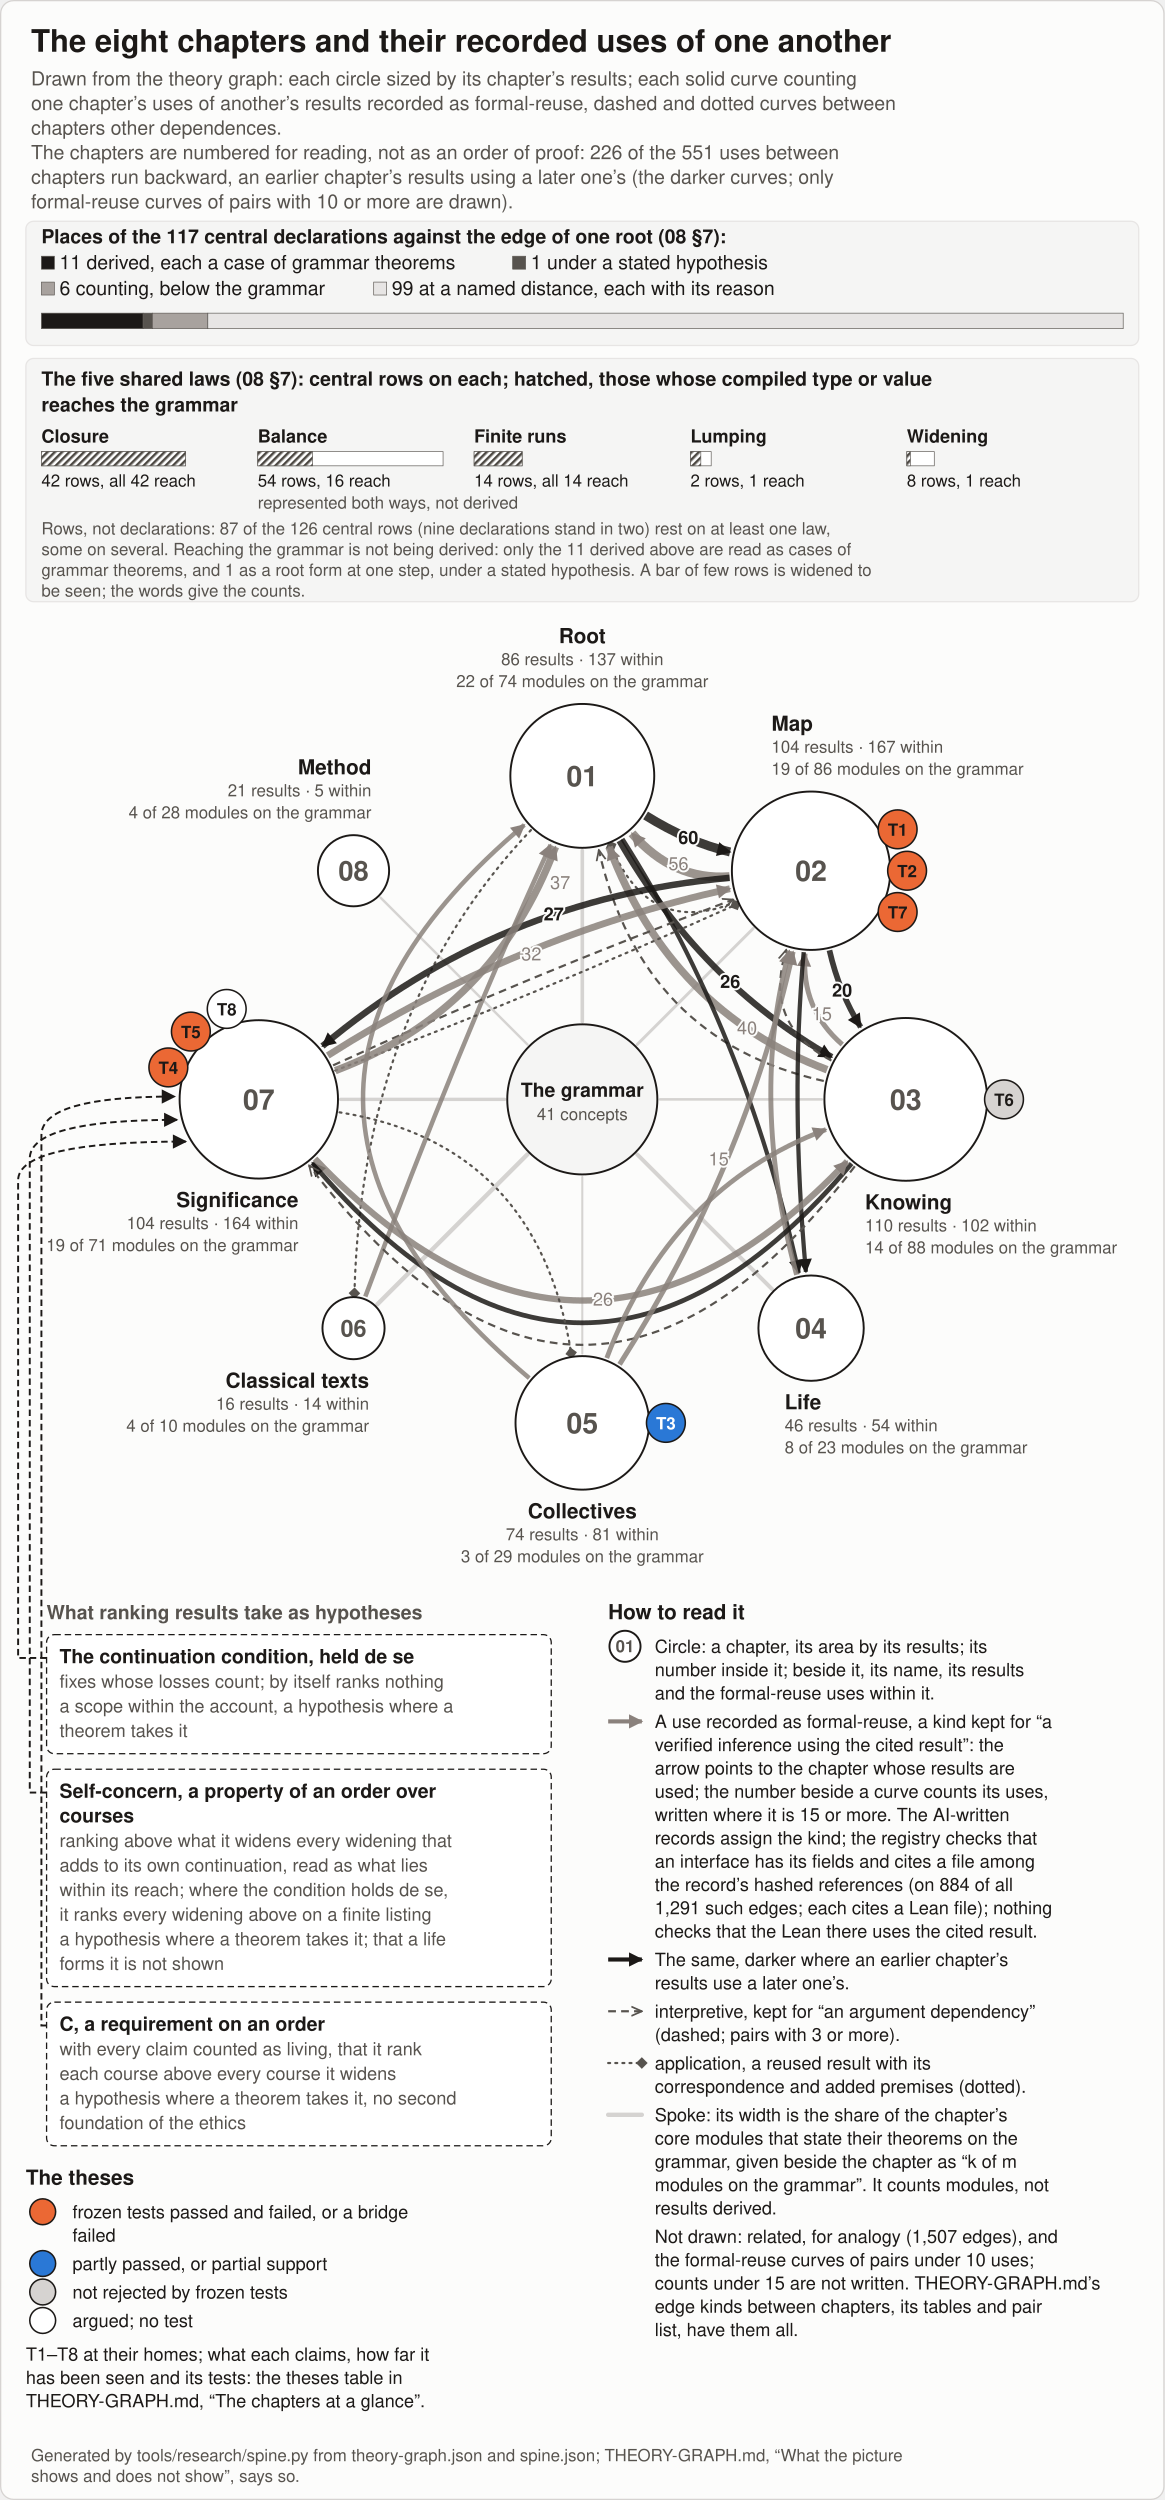
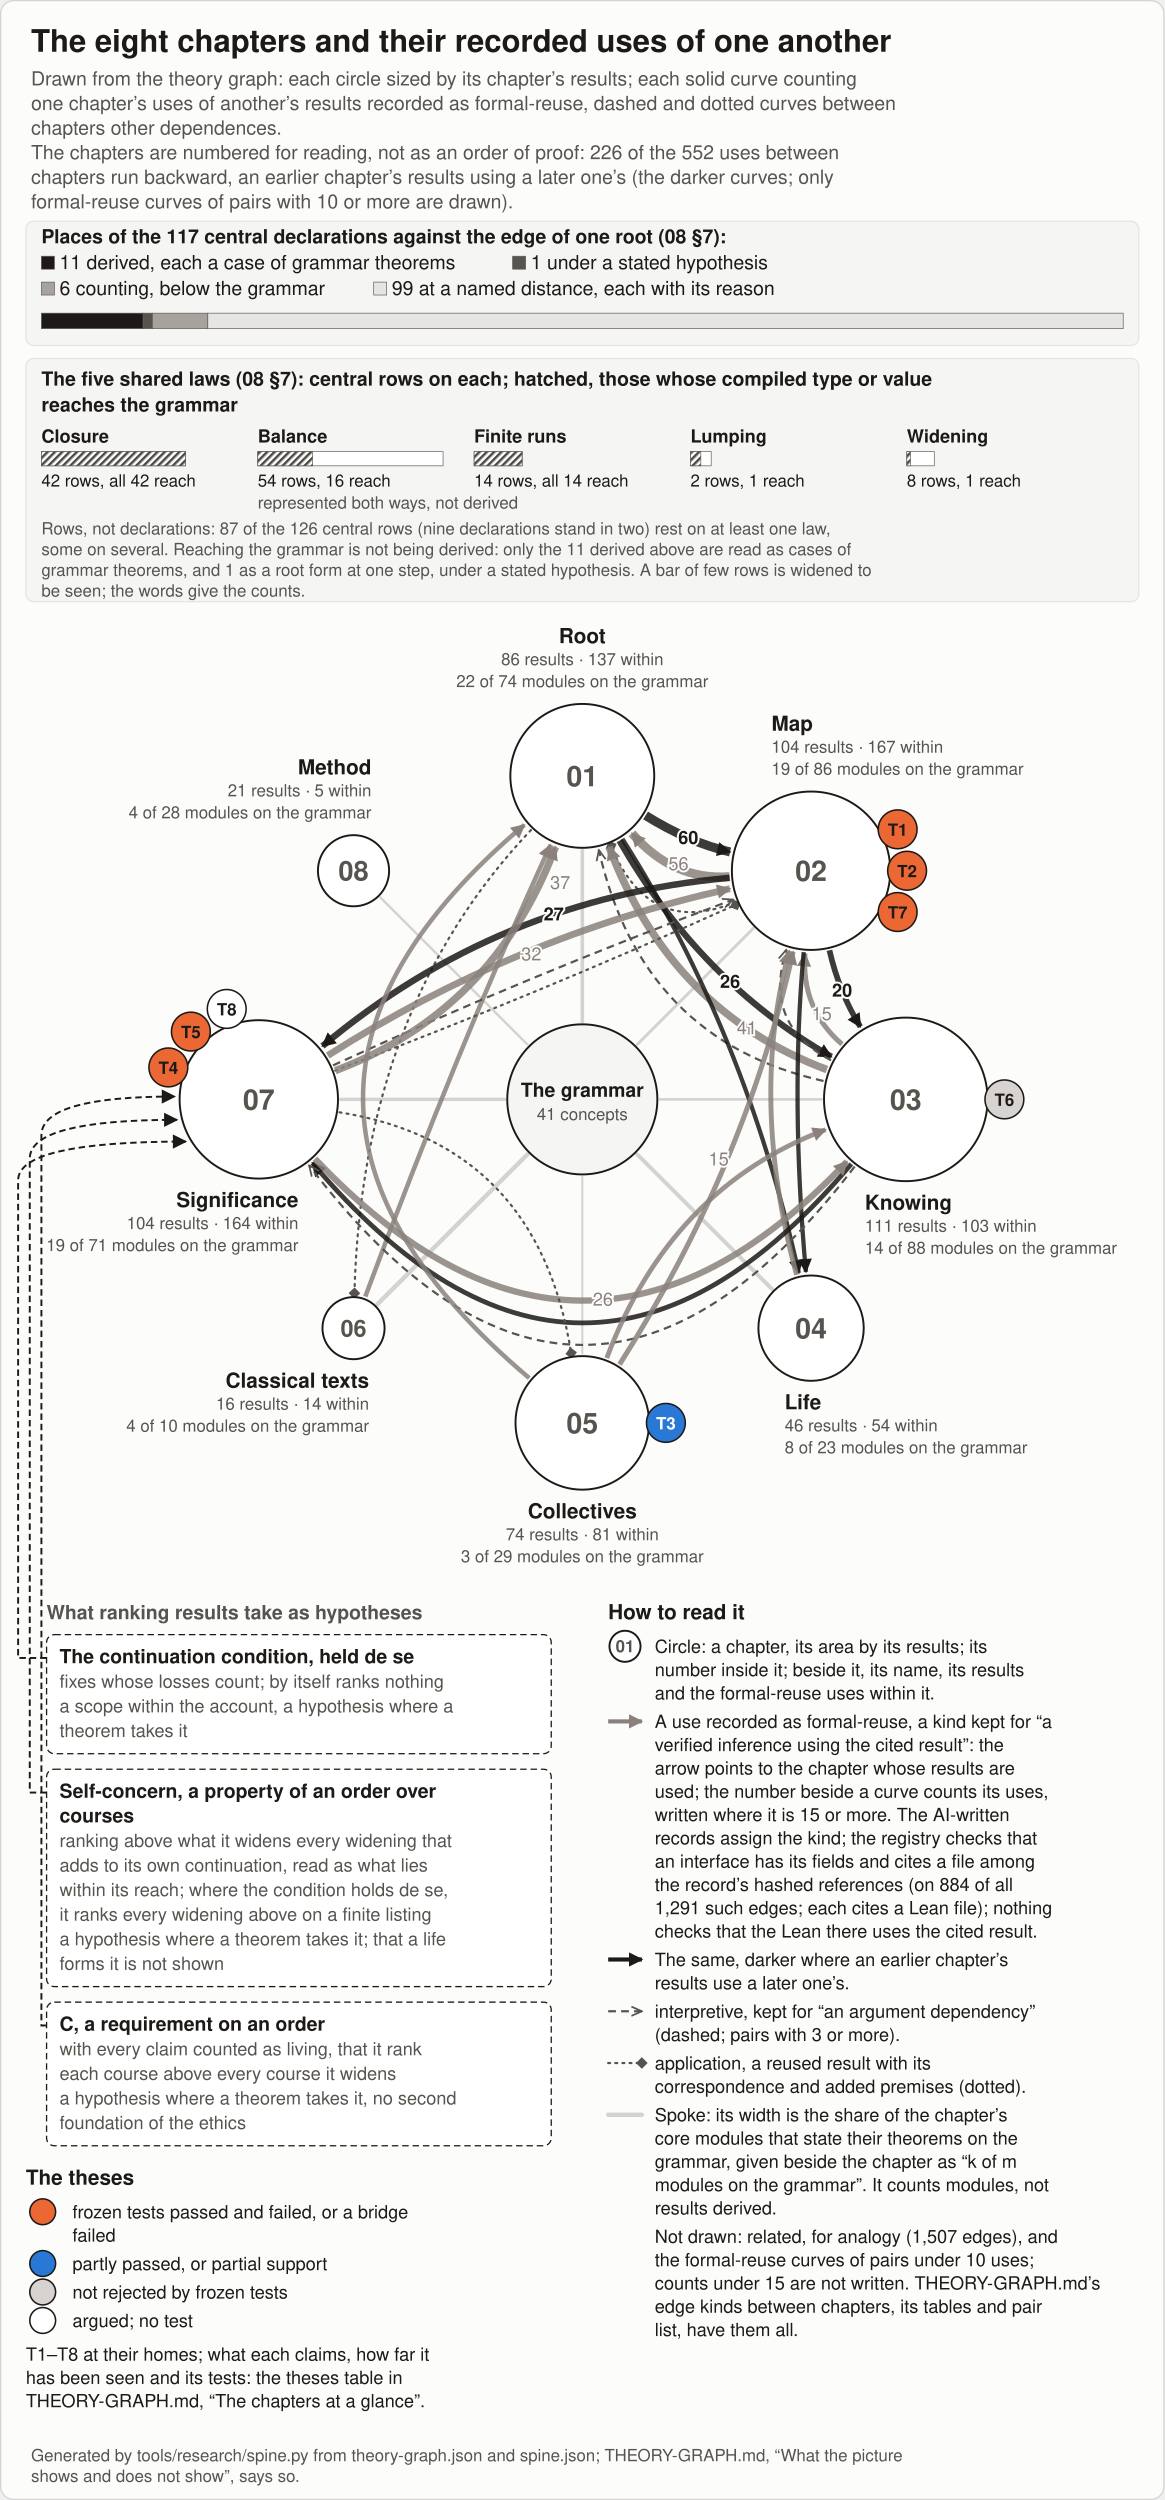
<svg xmlns="http://www.w3.org/2000/svg" viewBox="0 0 900 1932" width="900" height="1932" role="img" aria-labelledby="spine-title spine-desc" font-family="Helvetica, Arial, sans-serif">
  <defs>
    <marker id="fwd" viewBox="0 0 10 10" refX="9" refY="5" markerWidth="11" markerHeight="11" markerUnits="userSpaceOnUse" orient="auto">
      <path d="M0,0 L10,5 L0,10 z" fill="#8a817c" />
    </marker>
    <marker id="back" viewBox="0 0 10 10" refX="9" refY="5" markerWidth="11" markerHeight="11" markerUnits="userSpaceOnUse" orient="auto">
      <path d="M0,0 L10,5 L0,10 z" fill="#1c1917" />
    </marker>
    <marker id="thin" viewBox="0 0 10 10" refX="9" refY="5" markerWidth="9" markerHeight="9" markerUnits="userSpaceOnUse" orient="auto">
      <path d="M0,1 L9,5 L0,9" fill="none" stroke="#57534e" stroke-width="1.5" />
    </marker>
    <marker id="diamond" viewBox="0 0 10 10" refX="5" refY="5" markerWidth="9" markerHeight="9" markerUnits="userSpaceOnUse" orient="auto">
      <path d="M5,0 L10,5 L5,10 L0,5 z" fill="#57534e" />
    </marker>
    <pattern id="reach" width="4" height="4" patternUnits="userSpaceOnUse" patternTransform="rotate(45)">
      <rect width="4" height="4" fill="#ffffff" />
      <rect width="2" height="4" fill="#57534e" />
    </pattern>
  </defs>
  <rect x="0.5" y="0.5" width="899" height="1931" rx="10" fill="#fcfcfb" stroke="#d6d3d1" />
  <text x="24" y="40" font-size="24" font-weight="bold" text-anchor="start" fill="#1c1917">The eight chapters and their recorded uses of one another</text>
  <text x="24" y="66" font-size="15" text-anchor="start" fill="#57534e">Drawn from the theory graph: each circle sized by its chapter’s results; each solid curve counting</text>
  <text x="24" y="85" font-size="15" text-anchor="start" fill="#57534e">one chapter’s uses of another’s results recorded as formal-reuse, dashed and dotted curves between</text>
  <text x="24" y="104" font-size="15" text-anchor="start" fill="#57534e">chapters other dependences.</text>
-   <text x="24" y="123" font-size="15" text-anchor="start" fill="#57534e">The chapters are numbered for reading, not as an order of proof: 226 of the 551 uses between</text>
+   <text x="24" y="123" font-size="15" text-anchor="start" fill="#57534e">The chapters are numbered for reading, not as an order of proof: 226 of the 552 uses between</text>
  <text x="24" y="142" font-size="15" text-anchor="start" fill="#57534e">chapters run backward, an earlier chapter’s results using a later one’s (the darker curves; only</text>
  <text x="24" y="161" font-size="15" text-anchor="start" fill="#57534e">formal-reuse curves of pairs with 10 or more are drawn).</text>
  <rect x="20" y="171" width="860" height="96" rx="6" fill="#f5f5f4" stroke="#e7e5e4" />
  <text x="32" y="188" font-size="15" font-weight="bold" text-anchor="start" fill="#1c1917">Places of the 117 central declarations against the edge of one root (08 §7):</text>
  <rect x="32" y="198" width="10" height="10" fill="#1c1917" stroke="#57534e" stroke-width="0.5" />
  <text x="46" y="208" font-size="15" text-anchor="start" fill="#1c1917">11 derived, each a case of grammar theorems</text>
  <rect x="396.2" y="198" width="10" height="10" fill="#57534e" stroke="#57534e" stroke-width="0.5" />
  <text x="410.2" y="208" font-size="15" text-anchor="start" fill="#1c1917">1 under a stated hypothesis</text>
  <rect x="32" y="218" width="10" height="10" fill="#a8a29e" stroke="#57534e" stroke-width="0.5" />
  <text x="46" y="228" font-size="15" text-anchor="start" fill="#1c1917">6 counting, below the grammar</text>
  <rect x="288.8" y="218" width="10" height="10" fill="#e7e5e4" stroke="#57534e" stroke-width="0.5" />
  <text x="302.8" y="228" font-size="15" text-anchor="start" fill="#1c1917">99 at a named distance, each with its reason</text>
  <rect x="32" y="242" width="78.6" height="12" fill="#1c1917" stroke="#57534e" stroke-width="0.5" />
  <rect x="110.6" y="242" width="7.1" height="12" fill="#57534e" stroke="#57534e" stroke-width="0.5" />
  <rect x="117.7" y="242" width="42.9" height="12" fill="#a8a29e" stroke="#57534e" stroke-width="0.5" />
  <rect x="160.6" y="242" width="707.4" height="12" fill="#e7e5e4" stroke="#57534e" stroke-width="0.5" />
  <rect x="20" y="277" width="860" height="188" rx="6" fill="#f5f5f4" stroke="#e7e5e4" />
  <text x="32" y="298" font-size="15" font-weight="bold" text-anchor="start" fill="#1c1917">The five shared laws (08 §7): central rows on each; hatched, those whose compiled type or value</text>
  <text x="32" y="318" font-size="15" font-weight="bold" text-anchor="start" fill="#1c1917">reaches the grammar</text>
  <text x="32" y="342" font-size="14" font-weight="bold" text-anchor="start" fill="#1c1917">Closure</text>
  <rect x="32" y="349" width="111.4" height="11" fill="#ffffff" stroke="#57534e" stroke-width="0.5" />
  <rect x="32" y="349" width="111.4" height="11" fill="url(#reach)" stroke="#57534e" stroke-width="0.5" />
  <text x="32" y="376" font-size="13" text-anchor="start" fill="#1c1917">42 rows, all 42 reach</text>
  <text x="199.2" y="342" font-size="14" font-weight="bold" text-anchor="start" fill="#1c1917">Balance</text>
  <rect x="199.2" y="349" width="143.2" height="11" fill="#ffffff" stroke="#57534e" stroke-width="0.5" />
  <rect x="199.2" y="349" width="42.4" height="11" fill="url(#reach)" stroke="#57534e" stroke-width="0.5" />
  <text x="199.2" y="376" font-size="13" text-anchor="start" fill="#1c1917">54 rows, 16 reach</text>
  <text x="199.2" y="393" font-size="13" text-anchor="start" fill="#57534e">represented both ways, not derived</text>
  <text x="366.4" y="342" font-size="14" font-weight="bold" text-anchor="start" fill="#1c1917">Finite runs</text>
  <rect x="366.4" y="349" width="37.1" height="11" fill="#ffffff" stroke="#57534e" stroke-width="0.5" />
  <rect x="366.4" y="349" width="37.1" height="11" fill="url(#reach)" stroke="#57534e" stroke-width="0.5" />
  <text x="366.4" y="376" font-size="13" text-anchor="start" fill="#1c1917">14 rows, all 14 reach</text>
  <text x="533.6" y="342" font-size="14" font-weight="bold" text-anchor="start" fill="#1c1917">Lumping</text>
  <rect x="533.6" y="349" width="16" height="11" fill="#ffffff" stroke="#57534e" stroke-width="0.5" />
  <rect x="533.6" y="349" width="8" height="11" fill="url(#reach)" stroke="#57534e" stroke-width="0.5" />
  <text x="533.6" y="376" font-size="13" text-anchor="start" fill="#1c1917">2 rows, 1 reach</text>
  <text x="700.8" y="342" font-size="14" font-weight="bold" text-anchor="start" fill="#1c1917">Widening</text>
  <rect x="700.8" y="349" width="21.2" height="11" fill="#ffffff" stroke="#57534e" stroke-width="0.5" />
  <rect x="700.8" y="349" width="2.7" height="11" fill="url(#reach)" stroke="#57534e" stroke-width="0.5" />
  <text x="700.8" y="376" font-size="13" text-anchor="start" fill="#1c1917">8 rows, 1 reach</text>
  <text x="32" y="413" font-size="13" text-anchor="start" fill="#57534e">Rows, not declarations: 87 of the 126 central rows (nine declarations stand in two) rest on at least one law,</text>
  <text x="32" y="429" font-size="13" text-anchor="start" fill="#57534e">some on several. Reaching the grammar is not being derived: only the 11 derived above are read as cases of</text>
  <text x="32" y="445" font-size="13" text-anchor="start" fill="#57534e">grammar theorems, and 1 as a root form at one step, under a stated hypothesis. A bar of few rows is widened to</text>
  <text x="32" y="461" font-size="13" text-anchor="start" fill="#57534e">be seen; the words give the counts.</text>
  <line x1="450" y1="657.3" x2="450" y2="789.6" stroke="#a8a29e" stroke-opacity="0.45" stroke-width="2.8" stroke-linecap="round" />
  <line x1="582.1" y1="717.5" x2="492.4" y2="807.2" stroke="#a8a29e" stroke-opacity="0.45" stroke-width="2.3" stroke-linecap="round" />
-   <line x1="635.1" y1="849.6" x2="510" y2="849.6" stroke="#a8a29e" stroke-opacity="0.45" stroke-width="2" stroke-linecap="round" />
+   <line x1="634.8" y1="849.6" x2="510" y2="849.6" stroke="#a8a29e" stroke-opacity="0.45" stroke-width="2" stroke-linecap="round" />
  <line x1="596.6" y1="996.2" x2="492.4" y2="892.1" stroke="#a8a29e" stroke-opacity="0.45" stroke-width="3.1" stroke-linecap="round" />
  <line x1="450" y1="1046" x2="450" y2="909.6" stroke="#a8a29e" stroke-opacity="0.45" stroke-width="1.6" stroke-linecap="round" />
  <line x1="291.6" y1="1008" x2="407.6" y2="892.1" stroke="#a8a29e" stroke-opacity="0.45" stroke-width="3.4" stroke-linecap="round" />
  <line x1="263.2" y1="849.6" x2="390" y2="849.6" stroke="#a8a29e" stroke-opacity="0.45" stroke-width="2.6" stroke-linecap="round" />
  <line x1="294.1" y1="693.7" x2="407.6" y2="807.2" stroke="#a8a29e" stroke-opacity="0.45" stroke-width="1.9" stroke-linecap="round" />
  <circle cx="450" cy="849.6" r="58" fill="#f5f5f4" stroke="#1c1917" stroke-width="1.5" />
  <text x="450" y="847.6" font-size="15" font-weight="bold" text-anchor="middle" fill="#1c1917">The grammar</text>
  <text x="450" y="865.6" font-size="13" text-anchor="middle" fill="#57534e">41 concepts</text>
  <path d="M498.9,630.2 Q532.3,651 564.2,658.4" fill="none" stroke="#1c1917" stroke-opacity="0.85" stroke-width="7" marker-end="url(#back)" />
  <path d="M563.8,677.4 Q520,680.6 488.4,644" fill="none" stroke="#8a817c" stroke-opacity="0.85" stroke-width="6.8" marker-end="url(#fwd)" />
  <path d="M568.4,697.1 Q501.7,724.9 472.3,653.9" fill="none" stroke="#57534e" stroke-width="1.7" stroke-dasharray="1.5 4" stroke-linecap="round" marker-end="url(#diamond)" />
-   <path d="M478.7,649.7 Q541.1,758.6 642.8,816.9" fill="none" stroke="#1c1917" stroke-opacity="0.85" stroke-width="4.9" marker-end="url(#back)" />
-   <path d="M639.2,826.7 Q518.4,781.2 470.7,654.5" fill="none" stroke="#8a817c" stroke-opacity="0.85" stroke-width="5.9" marker-end="url(#fwd)" />
-   <path d="M636.6,835.4 Q495.8,803.8 462.8,656.9" fill="none" stroke="#57534e" stroke-width="1.7" stroke-dasharray="6 4" marker-end="url(#thin)" />
+   <path d="M478.7,649.7 Q541.1,758.6 642.5,816.7" fill="none" stroke="#1c1917" stroke-opacity="0.85" stroke-width="4.9" marker-end="url(#back)" />
+   <path d="M639,826.6 Q518.4,781.2 470.7,654.5" fill="none" stroke="#8a817c" stroke-opacity="0.85" stroke-width="5.9" marker-end="url(#fwd)" />
+   <path d="M636.4,835.4 Q495.8,803.8 462.8,656.9" fill="none" stroke="#57534e" stroke-width="1.7" stroke-dasharray="6 4" marker-end="url(#thin)" />
  <path d="M481,648.3 Q576,797.5 617.3,983.8" fill="none" stroke="#1c1917" stroke-opacity="0.85" stroke-width="3.3" marker-end="url(#back)" />
  <path d="M410.3,641.5 Q279.7,779.1 273.9,999.4" fill="none" stroke="#57534e" stroke-width="1.7" stroke-dasharray="1.5 4" stroke-linecap="round" marker-end="url(#diamond)" />
  <path d="M282.3,1002 Q353.6,809.7 425.5,652.9" fill="none" stroke="#8a817c" stroke-opacity="0.85" stroke-width="3.5" marker-end="url(#fwd)" />
-   <path d="M641,734.4 Q648.6,767.4 665.1,793.7" fill="none" stroke="#1c1917" stroke-opacity="0.85" stroke-width="4.4" marker-end="url(#back)" />
-   <path d="M650.9,807.2 Q619,779.6 622.1,736.9" fill="none" stroke="#8a817c" stroke-opacity="0.85" stroke-width="3.9" marker-end="url(#fwd)" />
-   <path d="M642.5,819.6 Q589.5,791.9 607.6,734.1" fill="none" stroke="#57534e" stroke-width="1.7" stroke-dasharray="6 4" marker-end="url(#thin)" />
+   <path d="M641,734.4 Q648.6,767.4 664.9,793.5" fill="none" stroke="#1c1917" stroke-opacity="0.85" stroke-width="4.4" marker-end="url(#back)" />
+   <path d="M650.7,807 Q619,779.6 622.1,736.9" fill="none" stroke="#8a817c" stroke-opacity="0.85" stroke-width="3.9" marker-end="url(#fwd)" />
+   <path d="M642.2,819.4 Q589.5,791.9 607.6,734.1" fill="none" stroke="#57534e" stroke-width="1.7" stroke-dasharray="6 4" marker-end="url(#thin)" />
  <path d="M621.1,735.8 Q610.8,849.6 622.8,982.9" fill="none" stroke="#1c1917" stroke-opacity="0.85" stroke-width="3.3" marker-end="url(#back)" />
  <path d="M615.6,985.2 Q578.8,849.6 610,734.8" fill="none" stroke="#8a817c" stroke-opacity="0.85" stroke-width="3.8" marker-end="url(#fwd)" />
  <path d="M563.8,678.4 Q385.6,694.1 249.2,808.4" fill="none" stroke="#1c1917" stroke-opacity="0.85" stroke-width="5" marker-end="url(#back)" />
  <path d="M253.3,815.7 Q397.8,723.7 564.1,686.8" fill="none" stroke="#8a817c" stroke-opacity="0.85" stroke-width="5.3" marker-end="url(#fwd)" />
  <path d="M257.4,823.3 Q410.1,753.3 566.6,695.2" fill="none" stroke="#57534e" stroke-width="1.7" stroke-dasharray="6 4" marker-end="url(#thin)" />
  <path d="M259.1,827.3 Q416.2,768 568.3,699.3" fill="none" stroke="#57534e" stroke-width="1.7" stroke-dasharray="1.5 4" stroke-linecap="round" marker-end="url(#diamond)" />
-   <path d="M658.1,899.2 Q450,1145.6 241.4,898.7" fill="none" stroke="#1c1917" stroke-opacity="0.85" stroke-width="3.7" marker-end="url(#back)" />
-   <path d="M660.6,901.3 Q450,1177.6 238.9,900.7" fill="none" stroke="#57534e" stroke-width="1.7" stroke-dasharray="6 4" marker-end="url(#thin)" />
-   <path d="M243.4,895.5 Q450,1113.6 654.7,897.5" fill="none" stroke="#8a817c" stroke-opacity="0.85" stroke-width="4.9" marker-end="url(#fwd)" />
+   <path d="M657.9,899.5 Q450,1145.6 241.4,898.7" fill="none" stroke="#1c1917" stroke-opacity="0.85" stroke-width="3.7" marker-end="url(#back)" />
+   <path d="M660.5,901.5 Q450,1177.6 238.9,900.7" fill="none" stroke="#57534e" stroke-width="1.7" stroke-dasharray="6 4" marker-end="url(#thin)" />
+   <path d="M243.4,895.5 Q450,1113.6 654.5,897.7" fill="none" stroke="#8a817c" stroke-opacity="0.85" stroke-width="4.9" marker-end="url(#fwd)" />
  <path d="M409,1065 Q154,849.6 405.2,637.5" fill="none" stroke="#8a817c" stroke-opacity="0.85" stroke-width="3.5" marker-end="url(#fwd)" />
  <path d="M478.8,1054.4 Q576,901.8 612.9,735.5" fill="none" stroke="#8a817c" stroke-opacity="0.85" stroke-width="3.9" marker-end="url(#fwd)" />
-   <path d="M468.9,1049.5 Q518.4,918.1 638.3,872.9" fill="none" stroke="#8a817c" stroke-opacity="0.85" stroke-width="3.7" marker-end="url(#fwd)" />
+   <path d="M468.9,1049.5 Q518.4,918.1 638,873" fill="none" stroke="#8a817c" stroke-opacity="0.85" stroke-width="3.7" marker-end="url(#fwd)" />
  <path d="M259.1,827.4 Q381.6,781.2 429.3,654.5" fill="none" stroke="#8a817c" stroke-opacity="0.85" stroke-width="5.7" marker-end="url(#fwd)" />
  <path d="M262.4,859.6 Q415.5,884.1 441.4,1045.7" fill="none" stroke="#57534e" stroke-width="1.7" stroke-dasharray="1.5 4" stroke-linecap="round" marker-end="url(#diamond)" />
  <circle cx="450" cy="599.6" r="55.6" fill="#ffffff" stroke="#1c1917" stroke-width="1.5" />
  <text x="450" y="607.6" font-size="22" font-weight="bold" text-anchor="middle" fill="#57534e">01</text>
  <text x="450" y="497" font-size="16" font-weight="bold" text-anchor="middle" fill="#1c1917" stroke="#fcfcfb" stroke-width="3" paint-order="stroke">Root</text>
  <text x="450" y="514" font-size="13" text-anchor="middle" fill="#57534e" stroke="#fcfcfb" stroke-width="3" paint-order="stroke">86 results · 137 within</text>
  <text x="450" y="531" font-size="13" text-anchor="middle" fill="#57534e" stroke="#fcfcfb" stroke-width="3" paint-order="stroke">22 of 74 modules on the grammar</text>
  <circle cx="626.8" cy="672.9" r="61.2" fill="#ffffff" stroke="#1c1917" stroke-width="1.5" />
  <text x="626.8" y="680.8" font-size="22" font-weight="bold" text-anchor="middle" fill="#57534e">02</text>
  <text x="596.2" y="564.7" font-size="16" font-weight="bold" text-anchor="start" fill="#1c1917" stroke="#fcfcfb" stroke-width="3" paint-order="stroke">Map</text>
  <text x="596.2" y="581.7" font-size="13" text-anchor="start" fill="#57534e" stroke="#fcfcfb" stroke-width="3" paint-order="stroke">104 results · 167 within</text>
  <text x="596.2" y="598.7" font-size="13" text-anchor="start" fill="#57534e" stroke="#fcfcfb" stroke-width="3" paint-order="stroke">19 of 86 modules on the grammar</text>
-   <circle cx="700" cy="849.6" r="62.9" fill="#ffffff" stroke="#1c1917" stroke-width="1.5" />
+   <circle cx="700" cy="849.6" r="63.2" fill="#ffffff" stroke="#1c1917" stroke-width="1.5" />
  <text x="700" y="857.6" font-size="22" font-weight="bold" text-anchor="middle" fill="#57534e">03</text>
-   <text x="668.5" y="934.6" font-size="16" font-weight="bold" text-anchor="start" fill="#1c1917" stroke="#fcfcfb" stroke-width="3" paint-order="stroke">Knowing</text>
-   <text x="668.5" y="951.6" font-size="13" text-anchor="start" fill="#57534e" stroke="#fcfcfb" stroke-width="3" paint-order="stroke">110 results · 102 within</text>
-   <text x="668.5" y="968.6" font-size="13" text-anchor="start" fill="#57534e" stroke="#fcfcfb" stroke-width="3" paint-order="stroke">14 of 88 modules on the grammar</text>
+   <text x="668.4" y="934.9" font-size="16" font-weight="bold" text-anchor="start" fill="#1c1917" stroke="#fcfcfb" stroke-width="3" paint-order="stroke">Knowing</text>
+   <text x="668.4" y="951.9" font-size="13" text-anchor="start" fill="#57534e" stroke="#fcfcfb" stroke-width="3" paint-order="stroke">111 results · 103 within</text>
+   <text x="668.4" y="968.9" font-size="13" text-anchor="start" fill="#57534e" stroke="#fcfcfb" stroke-width="3" paint-order="stroke">14 of 88 modules on the grammar</text>
  <circle cx="626.8" cy="1026.4" r="40.7" fill="#ffffff" stroke="#1c1917" stroke-width="1.5" />
  <text x="626.8" y="1034.3" font-size="22" font-weight="bold" text-anchor="middle" fill="#57534e">04</text>
  <text x="606.4" y="1089.1" font-size="16" font-weight="bold" text-anchor="start" fill="#1c1917" stroke="#fcfcfb" stroke-width="3" paint-order="stroke">Life</text>
  <text x="606.4" y="1106.1" font-size="13" text-anchor="start" fill="#57534e" stroke="#fcfcfb" stroke-width="3" paint-order="stroke">46 results · 54 within</text>
  <text x="606.4" y="1123.1" font-size="13" text-anchor="start" fill="#57534e" stroke="#fcfcfb" stroke-width="3" paint-order="stroke">8 of 23 modules on the grammar</text>
  <circle cx="450" cy="1099.6" r="51.6" fill="#ffffff" stroke="#1c1917" stroke-width="1.5" />
  <text x="450" y="1107.6" font-size="22" font-weight="bold" text-anchor="middle" fill="#57534e">05</text>
  <text x="450" y="1173.3" font-size="16" font-weight="bold" text-anchor="middle" fill="#1c1917" stroke="#fcfcfb" stroke-width="3" paint-order="stroke">Collectives</text>
  <text x="450" y="1190.3" font-size="13" text-anchor="middle" fill="#57534e" stroke="#fcfcfb" stroke-width="3" paint-order="stroke">74 results · 81 within</text>
  <text x="450" y="1207.3" font-size="13" text-anchor="middle" fill="#57534e" stroke="#fcfcfb" stroke-width="3" paint-order="stroke">3 of 29 modules on the grammar</text>
  <circle cx="273.2" cy="1026.4" r="24" fill="#ffffff" stroke="#1c1917" stroke-width="1.5" />
  <text x="273.2" y="1032.9" font-size="18" font-weight="bold" text-anchor="middle" fill="#57534e">06</text>
  <text x="285.2" y="1072.4" font-size="16" font-weight="bold" text-anchor="end" fill="#1c1917" stroke="#fcfcfb" stroke-width="3" paint-order="stroke">Classical texts</text>
  <text x="285.2" y="1089.4" font-size="13" text-anchor="end" fill="#57534e" stroke="#fcfcfb" stroke-width="3" paint-order="stroke">16 results · 14 within</text>
  <text x="285.2" y="1106.4" font-size="13" text-anchor="end" fill="#57534e" stroke="#fcfcfb" stroke-width="3" paint-order="stroke">4 of 10 modules on the grammar</text>
  <circle cx="200" cy="849.6" r="61.2" fill="#ffffff" stroke="#1c1917" stroke-width="1.5" />
  <text x="200" y="857.6" font-size="22" font-weight="bold" text-anchor="middle" fill="#57534e">07</text>
  <text x="230.6" y="932.8" font-size="16" font-weight="bold" text-anchor="end" fill="#1c1917" stroke="#fcfcfb" stroke-width="3" paint-order="stroke">Significance</text>
  <text x="230.6" y="949.8" font-size="13" text-anchor="end" fill="#57534e" stroke="#fcfcfb" stroke-width="3" paint-order="stroke">104 results · 164 within</text>
  <text x="230.6" y="966.8" font-size="13" text-anchor="end" fill="#57534e" stroke="#fcfcfb" stroke-width="3" paint-order="stroke">19 of 71 modules on the grammar</text>
  <circle cx="273.2" cy="672.9" r="27.5" fill="#ffffff" stroke="#1c1917" stroke-width="1.5" />
  <text x="273.2" y="680.4" font-size="21" font-weight="bold" text-anchor="middle" fill="#57534e">08</text>
  <text x="287" y="598.4" font-size="16" font-weight="bold" text-anchor="end" fill="#1c1917" stroke="#fcfcfb" stroke-width="3" paint-order="stroke">Method</text>
  <text x="287" y="615.4" font-size="13" text-anchor="end" fill="#57534e" stroke="#fcfcfb" stroke-width="3" paint-order="stroke">21 results · 5 within</text>
  <text x="287" y="632.4" font-size="13" text-anchor="end" fill="#57534e" stroke="#fcfcfb" stroke-width="3" paint-order="stroke">4 of 28 modules on the grammar</text>
  <circle cx="693.7" cy="640.9" r="15" fill="#eb6834" stroke="#1c1917" stroke-width="1.2" />
  <text x="693.7" y="645.9" font-size="13" font-weight="bold" text-anchor="middle" fill="#1c1917">T1</text>
  <circle cx="701" cy="672.9" r="15" fill="#eb6834" stroke="#1c1917" stroke-width="1.2" />
  <text x="701" y="677.9" font-size="13" font-weight="bold" text-anchor="middle" fill="#1c1917">T2</text>
  <circle cx="693.7" cy="704.8" r="15" fill="#eb6834" stroke="#1c1917" stroke-width="1.2" />
  <text x="693.7" y="709.8" font-size="13" font-weight="bold" text-anchor="middle" fill="#1c1917">T7</text>
  <circle cx="514.6" cy="1099.6" r="15" fill="#2a78d6" stroke="#1c1917" stroke-width="1.2" />
  <text x="514.6" y="1104.6" font-size="13" font-weight="bold" text-anchor="middle" fill="#ffffff">T3</text>
  <circle cx="130.1" cy="824.9" r="15" fill="#eb6834" stroke="#1c1917" stroke-width="1.2" />
  <text x="130.1" y="829.9" font-size="13" font-weight="bold" text-anchor="middle" fill="#1c1917">T4</text>
  <circle cx="147.5" cy="797.2" r="15" fill="#eb6834" stroke="#1c1917" stroke-width="1.2" />
  <text x="147.5" y="802.2" font-size="13" font-weight="bold" text-anchor="middle" fill="#1c1917">T5</text>
  <circle cx="175.2" cy="779.7" r="15" fill="#ffffff" stroke="#1c1917" stroke-width="1.2" />
  <text x="175.2" y="784.7" font-size="13" font-weight="bold" text-anchor="middle" fill="#1c1917">T8</text>
-   <circle cx="775.9" cy="849.6" r="15" fill="#d6d3d1" stroke="#1c1917" stroke-width="1.2" />
-   <text x="775.9" y="854.6" font-size="13" font-weight="bold" text-anchor="middle" fill="#1c1917">T6</text>
+   <circle cx="776.2" cy="849.6" r="15" fill="#d6d3d1" stroke="#1c1917" stroke-width="1.2" />
+   <text x="776.2" y="854.6" font-size="13" font-weight="bold" text-anchor="middle" fill="#1c1917">T6</text>
  <text x="531.9" y="652.2" font-size="14" font-weight="bold" text-anchor="middle" fill="#1c1917" stroke="#fcfcfb" stroke-width="3" paint-order="stroke">60</text>
  <text x="524.3" y="672.4" font-size="14" text-anchor="middle" fill="#8a817c" stroke="#fcfcfb" stroke-width="3" paint-order="stroke">56</text>
-   <text x="577.3" y="799.4" font-size="14" text-anchor="middle" fill="#8a817c" stroke="#fcfcfb" stroke-width="3" paint-order="stroke">40</text>
+   <text x="577.2" y="799.3" font-size="14" text-anchor="middle" fill="#8a817c" stroke="#fcfcfb" stroke-width="3" paint-order="stroke">41</text>
  <text x="432.9" y="687" font-size="14" text-anchor="middle" fill="#8a817c" stroke="#fcfcfb" stroke-width="3" paint-order="stroke">37</text>
  <text x="410.6" y="742.2" font-size="14" text-anchor="middle" fill="#8a817c" stroke="#fcfcfb" stroke-width="3" paint-order="stroke">32</text>
  <text x="427.9" y="711.3" font-size="14" font-weight="bold" text-anchor="middle" fill="#1c1917" stroke="#fcfcfb" stroke-width="3" paint-order="stroke">27</text>
-   <text x="564.3" y="763.5" font-size="14" font-weight="bold" text-anchor="middle" fill="#1c1917" stroke="#fcfcfb" stroke-width="3" paint-order="stroke">26</text>
-   <text x="466" y="1009" font-size="14" text-anchor="middle" fill="#8a817c" stroke="#fcfcfb" stroke-width="3" paint-order="stroke">26</text>
+   <text x="564.2" y="763.4" font-size="14" font-weight="bold" text-anchor="middle" fill="#1c1917" stroke="#fcfcfb" stroke-width="3" paint-order="stroke">26</text>
+   <text x="465.9" y="1009" font-size="14" text-anchor="middle" fill="#8a817c" stroke="#fcfcfb" stroke-width="3" paint-order="stroke">26</text>
  <text x="650.8" y="770.2" font-size="14" font-weight="bold" text-anchor="middle" fill="#1c1917" stroke="#fcfcfb" stroke-width="3" paint-order="stroke">20</text>
-   <text x="635.1" y="788.4" font-size="14" text-anchor="middle" fill="#8a817c" stroke="#fcfcfb" stroke-width="3" paint-order="stroke">15</text>
+   <text x="635" y="788.3" font-size="14" text-anchor="middle" fill="#8a817c" stroke="#fcfcfb" stroke-width="3" paint-order="stroke">15</text>
  <text x="555.4" y="900.6" font-size="14" text-anchor="middle" fill="#8a817c" stroke="#fcfcfb" stroke-width="3" paint-order="stroke">15</text>
  <text x="36" y="1251.3" font-size="15" font-weight="bold" text-anchor="start" fill="#57534e">What ranking results take as hypotheses</text>
  <rect x="36" y="1263.256" width="390" height="92" rx="6" fill="#ffffff" stroke="#1c1917" stroke-dasharray="5 3" />
  <text x="46" y="1285.3" font-size="15" font-weight="bold" text-anchor="start" fill="#1c1917">The continuation condition, held de se</text>
  <text x="46" y="1304.3" font-size="14" text-anchor="start" fill="#57534e">fixes whose losses count; by itself ranks nothing</text>
  <text x="46" y="1323.3" font-size="14" text-anchor="start" fill="#57534e">a scope within the account, a hypothesis where a</text>
  <text x="46" y="1342.3" font-size="14" text-anchor="start" fill="#57534e">theorem takes it</text>
  <path d="M36,1281.3 L14,1281.3 L14,912.2 Q14,882.2 143.5,882.2" fill="none" stroke="#1c1917" stroke-width="1.5" stroke-dasharray="5 3" marker-end="url(#back)" />
  <rect x="36" y="1367.256" width="390" height="168" rx="6" fill="#ffffff" stroke="#1c1917" stroke-dasharray="5 3" />
  <text x="46" y="1389.3" font-size="15" font-weight="bold" text-anchor="start" fill="#1c1917">Self-concern, a property of an order over</text>
  <text x="46" y="1408.3" font-size="15" font-weight="bold" text-anchor="start" fill="#1c1917">courses</text>
  <text x="46" y="1427.3" font-size="14" text-anchor="start" fill="#57534e">ranking above what it widens every widening that</text>
  <text x="46" y="1446.3" font-size="14" text-anchor="start" fill="#57534e">adds to its own continuation, read as what lies</text>
  <text x="46" y="1465.3" font-size="14" text-anchor="start" fill="#57534e">within its reach; where the condition holds de se,</text>
  <text x="46" y="1484.3" font-size="14" text-anchor="start" fill="#57534e">it ranks every widening above on a finite listing</text>
  <text x="46" y="1503.3" font-size="14" text-anchor="start" fill="#57534e">a hypothesis where a theorem takes it; that a life</text>
  <text x="46" y="1522.3" font-size="14" text-anchor="start" fill="#57534e">forms it is not shown</text>
  <path d="M36,1385.3 L23,1385.3 L23,895.4 Q23,865.4 136.7,865.4" fill="none" stroke="#1c1917" stroke-width="1.5" stroke-dasharray="5 3" marker-end="url(#back)" />
  <rect x="36" y="1547.256" width="390" height="111" rx="6" fill="#ffffff" stroke="#1c1917" stroke-dasharray="5 3" />
  <text x="46" y="1569.3" font-size="15" font-weight="bold" text-anchor="start" fill="#1c1917">C, a requirement on an order</text>
  <text x="46" y="1588.3" font-size="14" text-anchor="start" fill="#57534e">with every claim counted as living, that it rank</text>
  <text x="46" y="1607.3" font-size="14" text-anchor="start" fill="#57534e">each course above every course it widens</text>
  <text x="46" y="1626.3" font-size="14" text-anchor="start" fill="#57534e">a hypothesis where a theorem takes it, no second</text>
  <text x="46" y="1645.3" font-size="14" text-anchor="start" fill="#57534e">foundation of the ethics</text>
  <path d="M36,1565.3 L32,1565.3 L32,877.4 Q32,847.4 134.9,847.4" fill="none" stroke="#1c1917" stroke-width="1.5" stroke-dasharray="5 3" marker-end="url(#back)" />
  <text x="20" y="1688.3" font-size="16" font-weight="bold" text-anchor="start" fill="#1c1917">The theses</text>
  <circle cx="33" cy="1709.256" r="10" fill="#eb6834" stroke="#1c1917" stroke-width="1.2" />
  <text x="56" y="1714.3" font-size="14" text-anchor="start" fill="#1c1917">frozen tests passed and failed, or a bridge</text>
  <text x="56" y="1732.3" font-size="14" text-anchor="start" fill="#1c1917">failed</text>
  <circle cx="33" cy="1749.256" r="10" fill="#2a78d6" stroke="#1c1917" stroke-width="1.2" />
  <text x="56" y="1754.3" font-size="14" text-anchor="start" fill="#1c1917">partly passed, or partial support</text>
  <circle cx="33" cy="1771.256" r="10" fill="#d6d3d1" stroke="#1c1917" stroke-width="1.2" />
  <text x="56" y="1776.3" font-size="14" text-anchor="start" fill="#1c1917">not rejected by frozen tests</text>
  <circle cx="33" cy="1793.256" r="10" fill="#ffffff" stroke="#1c1917" stroke-width="1.2" />
  <text x="56" y="1798.3" font-size="14" text-anchor="start" fill="#1c1917">argued; no test</text>
  <text x="20" y="1824.3" font-size="14" text-anchor="start" fill="#1c1917">T1–T8 at their homes; what each claims, how far it</text>
  <text x="20" y="1842.3" font-size="14" text-anchor="start" fill="#1c1917">has been seen and its tests: the theses table in</text>
  <text x="20" y="1860.3" font-size="14" text-anchor="start" fill="#1c1917">THEORY-GRAPH.md, “The chapters at a glance”.</text>
  <text x="470" y="1251.3" font-size="16" font-weight="bold" text-anchor="start" fill="#1c1917">How to read it</text>
  <circle cx="483" cy="1272.256" r="12" fill="#ffffff" stroke="#1c1917" stroke-width="1.5" />
  <text x="483" y="1276.8" font-size="13" font-weight="bold" text-anchor="middle" fill="#57534e">01</text>
  <text x="506" y="1277.3" font-size="14" text-anchor="start" fill="#1c1917">Circle: a chapter, its area by its results; its</text>
  <text x="506" y="1295.3" font-size="14" text-anchor="start" fill="#1c1917">number inside it; beside it, its name, its results</text>
  <text x="506" y="1313.3" font-size="14" text-anchor="start" fill="#1c1917">and the formal-reuse uses within it.</text>
  <line x1="470" y1="1330.3" x2="496" y2="1330.3" stroke="#8a817c" stroke-width="3.2" marker-end="url(#fwd)" />
  <text x="506" y="1335.3" font-size="14" text-anchor="start" fill="#1c1917">A use recorded as formal-reuse, a kind kept for “a</text>
  <text x="506" y="1353.3" font-size="14" text-anchor="start" fill="#1c1917">verified inference using the cited result”: the</text>
  <text x="506" y="1371.3" font-size="14" text-anchor="start" fill="#1c1917">arrow points to the chapter whose results are</text>
  <text x="506" y="1389.3" font-size="14" text-anchor="start" fill="#1c1917">used; the number beside a curve counts its uses,</text>
  <text x="506" y="1407.3" font-size="14" text-anchor="start" fill="#1c1917">written where it is 15 or more. The AI-written</text>
  <text x="506" y="1425.3" font-size="14" text-anchor="start" fill="#1c1917">records assign the kind; the registry checks that</text>
  <text x="506" y="1443.3" font-size="14" text-anchor="start" fill="#1c1917">an interface has its fields and cites a file among</text>
  <text x="506" y="1461.3" font-size="14" text-anchor="start" fill="#1c1917">the record’s hashed references (on 884 of all</text>
  <text x="506" y="1479.3" font-size="14" text-anchor="start" fill="#1c1917">1,291 such edges; each cites a Lean file); nothing</text>
  <text x="506" y="1497.3" font-size="14" text-anchor="start" fill="#1c1917">checks that the Lean there uses the cited result.</text>
  <line x1="470" y1="1514.3" x2="496" y2="1514.3" stroke="#1c1917" stroke-width="3.2" marker-end="url(#back)" />
  <text x="506" y="1519.3" font-size="14" text-anchor="start" fill="#1c1917">The same, darker where an earlier chapter’s</text>
  <text x="506" y="1537.3" font-size="14" text-anchor="start" fill="#1c1917">results use a later one’s.</text>
  <line x1="470" y1="1554.3" x2="496" y2="1554.3" stroke="#57534e" stroke-width="1.7" stroke-dasharray="6 4" marker-end="url(#thin)" />
  <text x="506" y="1559.3" font-size="14" text-anchor="start" fill="#1c1917">interpretive, kept for “an argument dependency”</text>
  <text x="506" y="1577.3" font-size="14" text-anchor="start" fill="#1c1917">(dashed; pairs with 3 or more).</text>
  <line x1="470" y1="1594.3" x2="496" y2="1594.3" stroke="#57534e" stroke-width="1.7" stroke-dasharray="1.5 4" stroke-linecap="round" marker-end="url(#diamond)" />
  <text x="506" y="1599.3" font-size="14" text-anchor="start" fill="#1c1917">application, a reused result with its</text>
  <text x="506" y="1617.3" font-size="14" text-anchor="start" fill="#1c1917">correspondence and added premises (dotted).</text>
  <line x1="470" y1="1634.3" x2="496" y2="1634.3" stroke="#a8a29e" stroke-opacity="0.45" stroke-width="3.4" stroke-linecap="round" />
  <text x="506" y="1639.3" font-size="14" text-anchor="start" fill="#1c1917">Spoke: its width is the share of the chapter’s</text>
  <text x="506" y="1657.3" font-size="14" text-anchor="start" fill="#1c1917">core modules that state their theorems on the</text>
  <text x="506" y="1675.3" font-size="14" text-anchor="start" fill="#1c1917">grammar, given beside the chapter as “k of m</text>
  <text x="506" y="1693.3" font-size="14" text-anchor="start" fill="#1c1917">modules on the grammar”. It counts modules, not</text>
  <text x="506" y="1711.3" font-size="14" text-anchor="start" fill="#1c1917">results derived.</text>
  <text x="506" y="1733.3" font-size="14" text-anchor="start" fill="#1c1917">Not drawn: related, for analogy (1,507 edges), and</text>
  <text x="506" y="1751.3" font-size="14" text-anchor="start" fill="#1c1917">the formal-reuse curves of pairs under 10 uses;</text>
  <text x="506" y="1769.3" font-size="14" text-anchor="start" fill="#1c1917">counts under 15 are not written. THEORY-GRAPH.md’s</text>
  <text x="506" y="1787.3" font-size="14" text-anchor="start" fill="#1c1917">edge kinds between chapters, its tables and pair</text>
  <text x="506" y="1805.3" font-size="14" text-anchor="start" fill="#1c1917">list, have them all.</text>
  <text x="24" y="1902" font-size="13" text-anchor="start" fill="#57534e">Generated by tools/research/spine.py from theory-graph.json and spine.json; THEORY-GRAPH.md, “What the picture</text>
  <text x="24" y="1918" font-size="13" text-anchor="start" fill="#57534e">shows and does not show”, says so.</text>
</svg>
